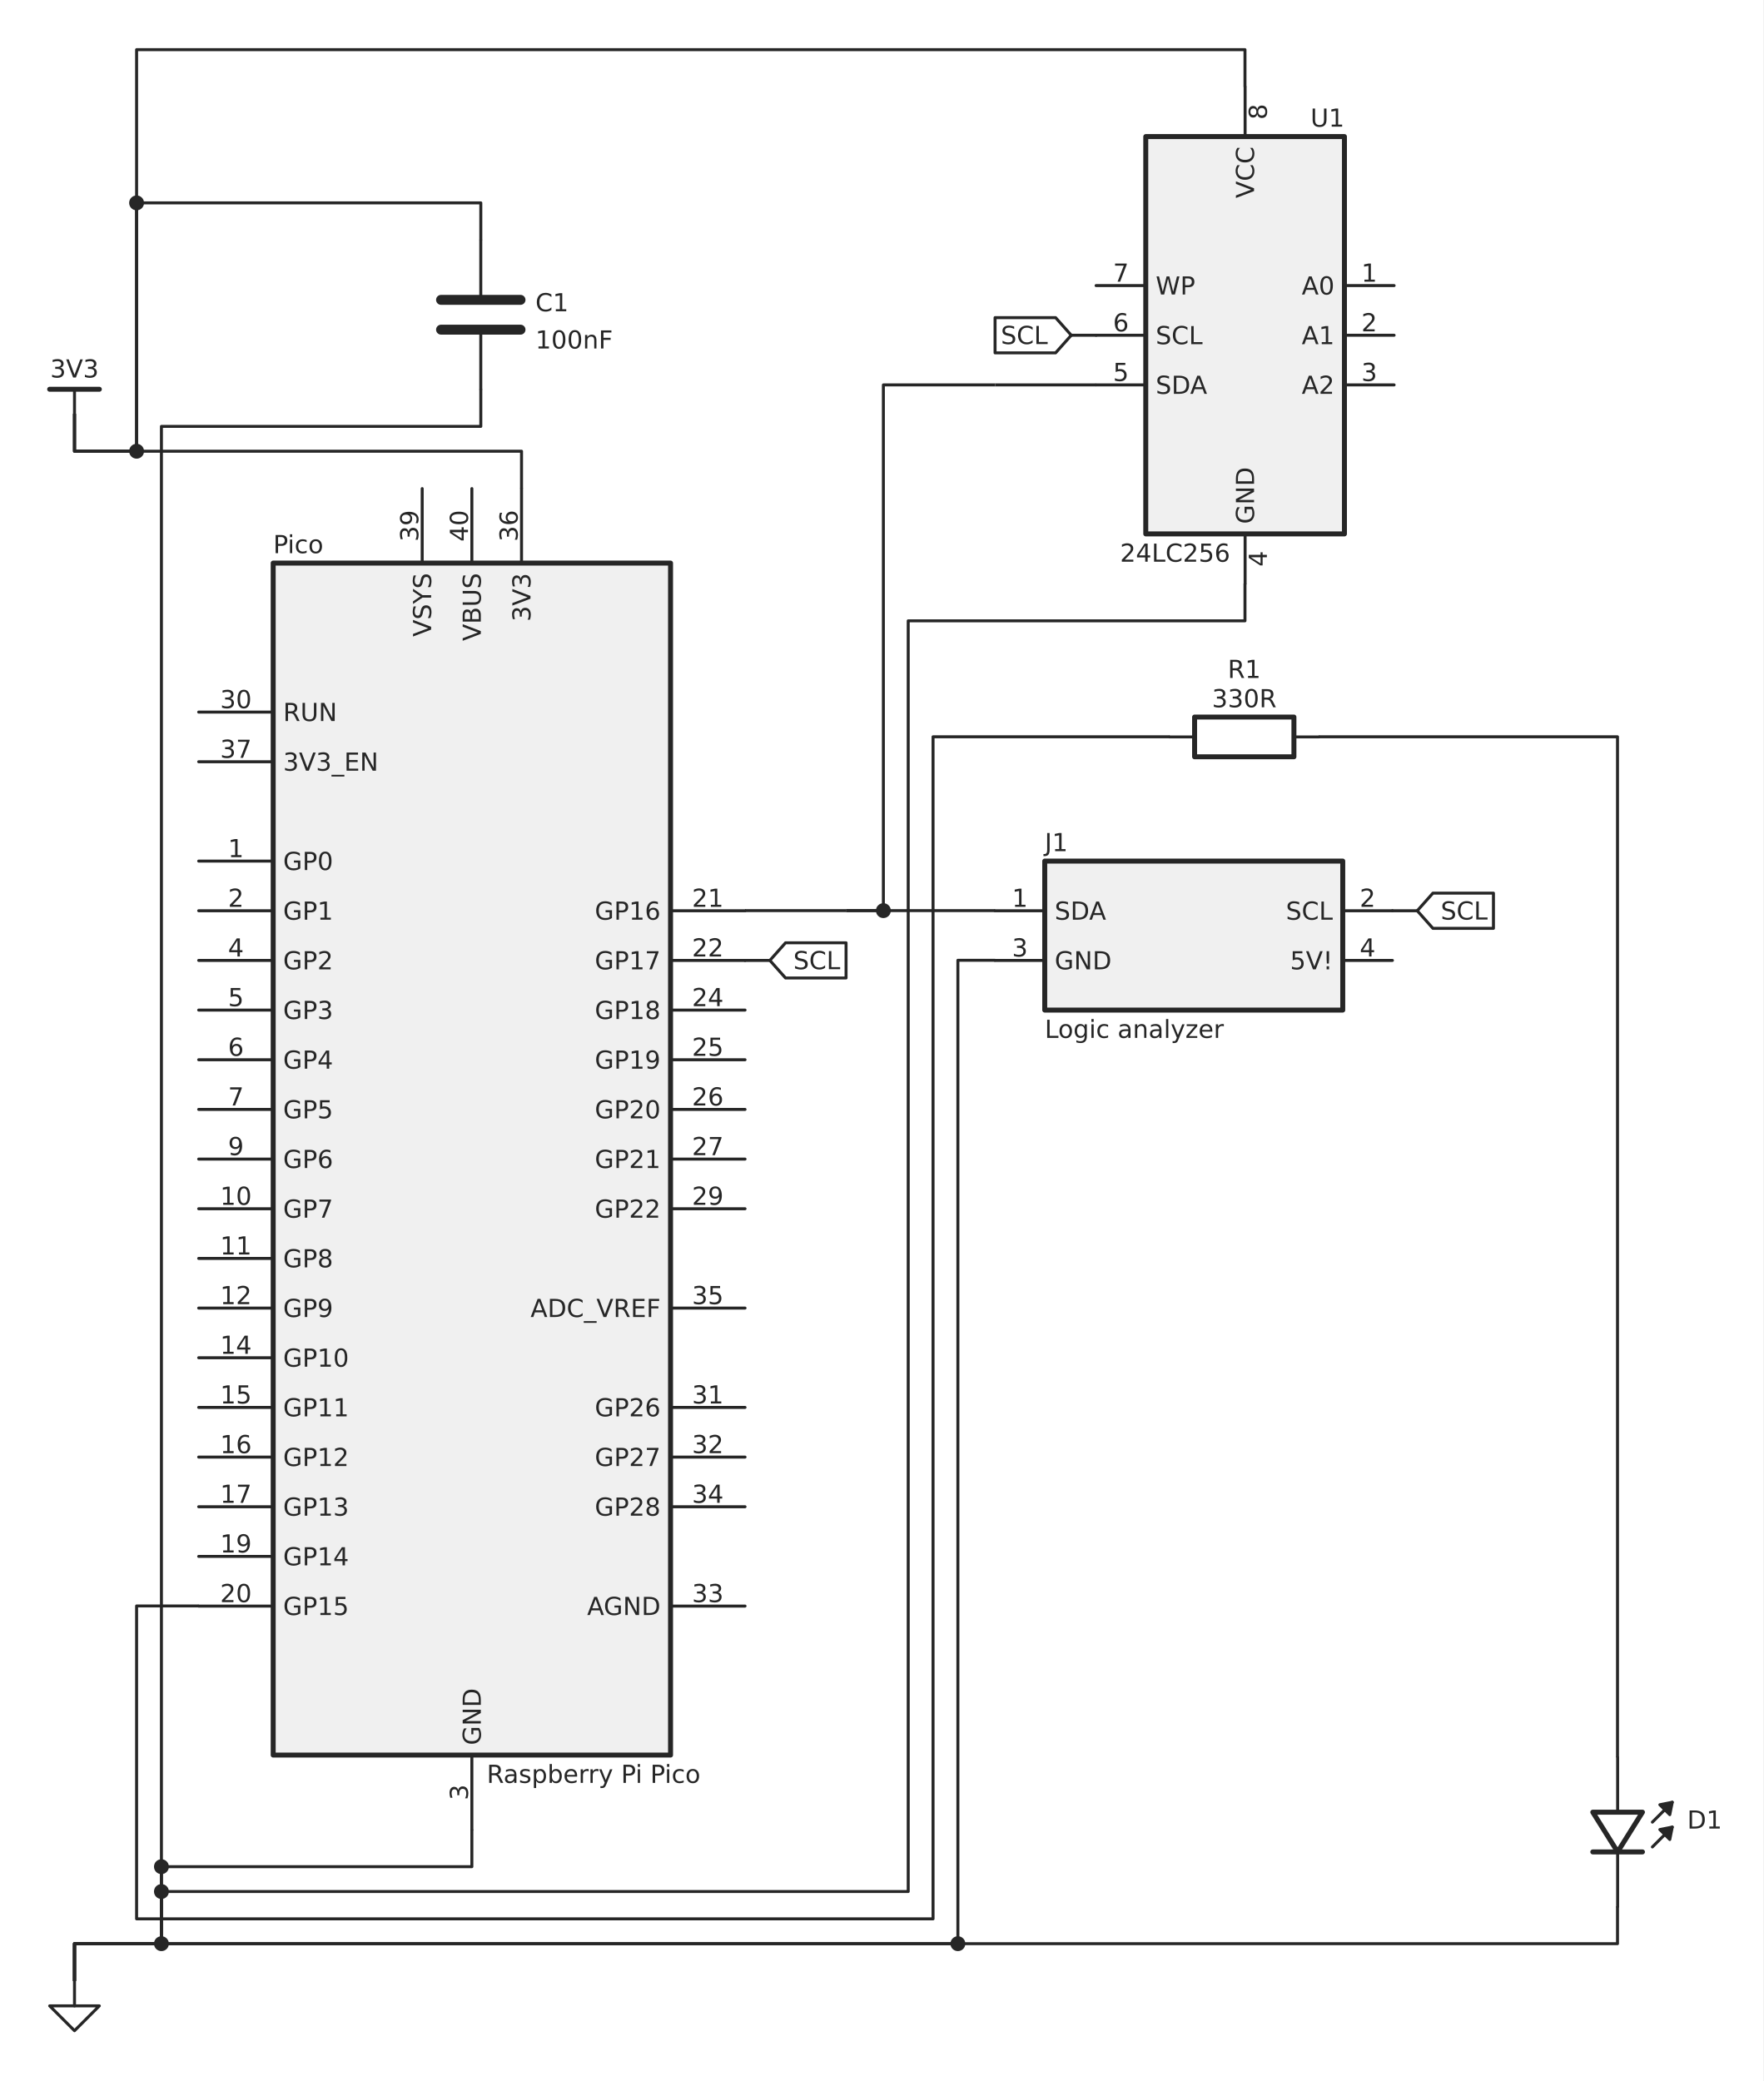
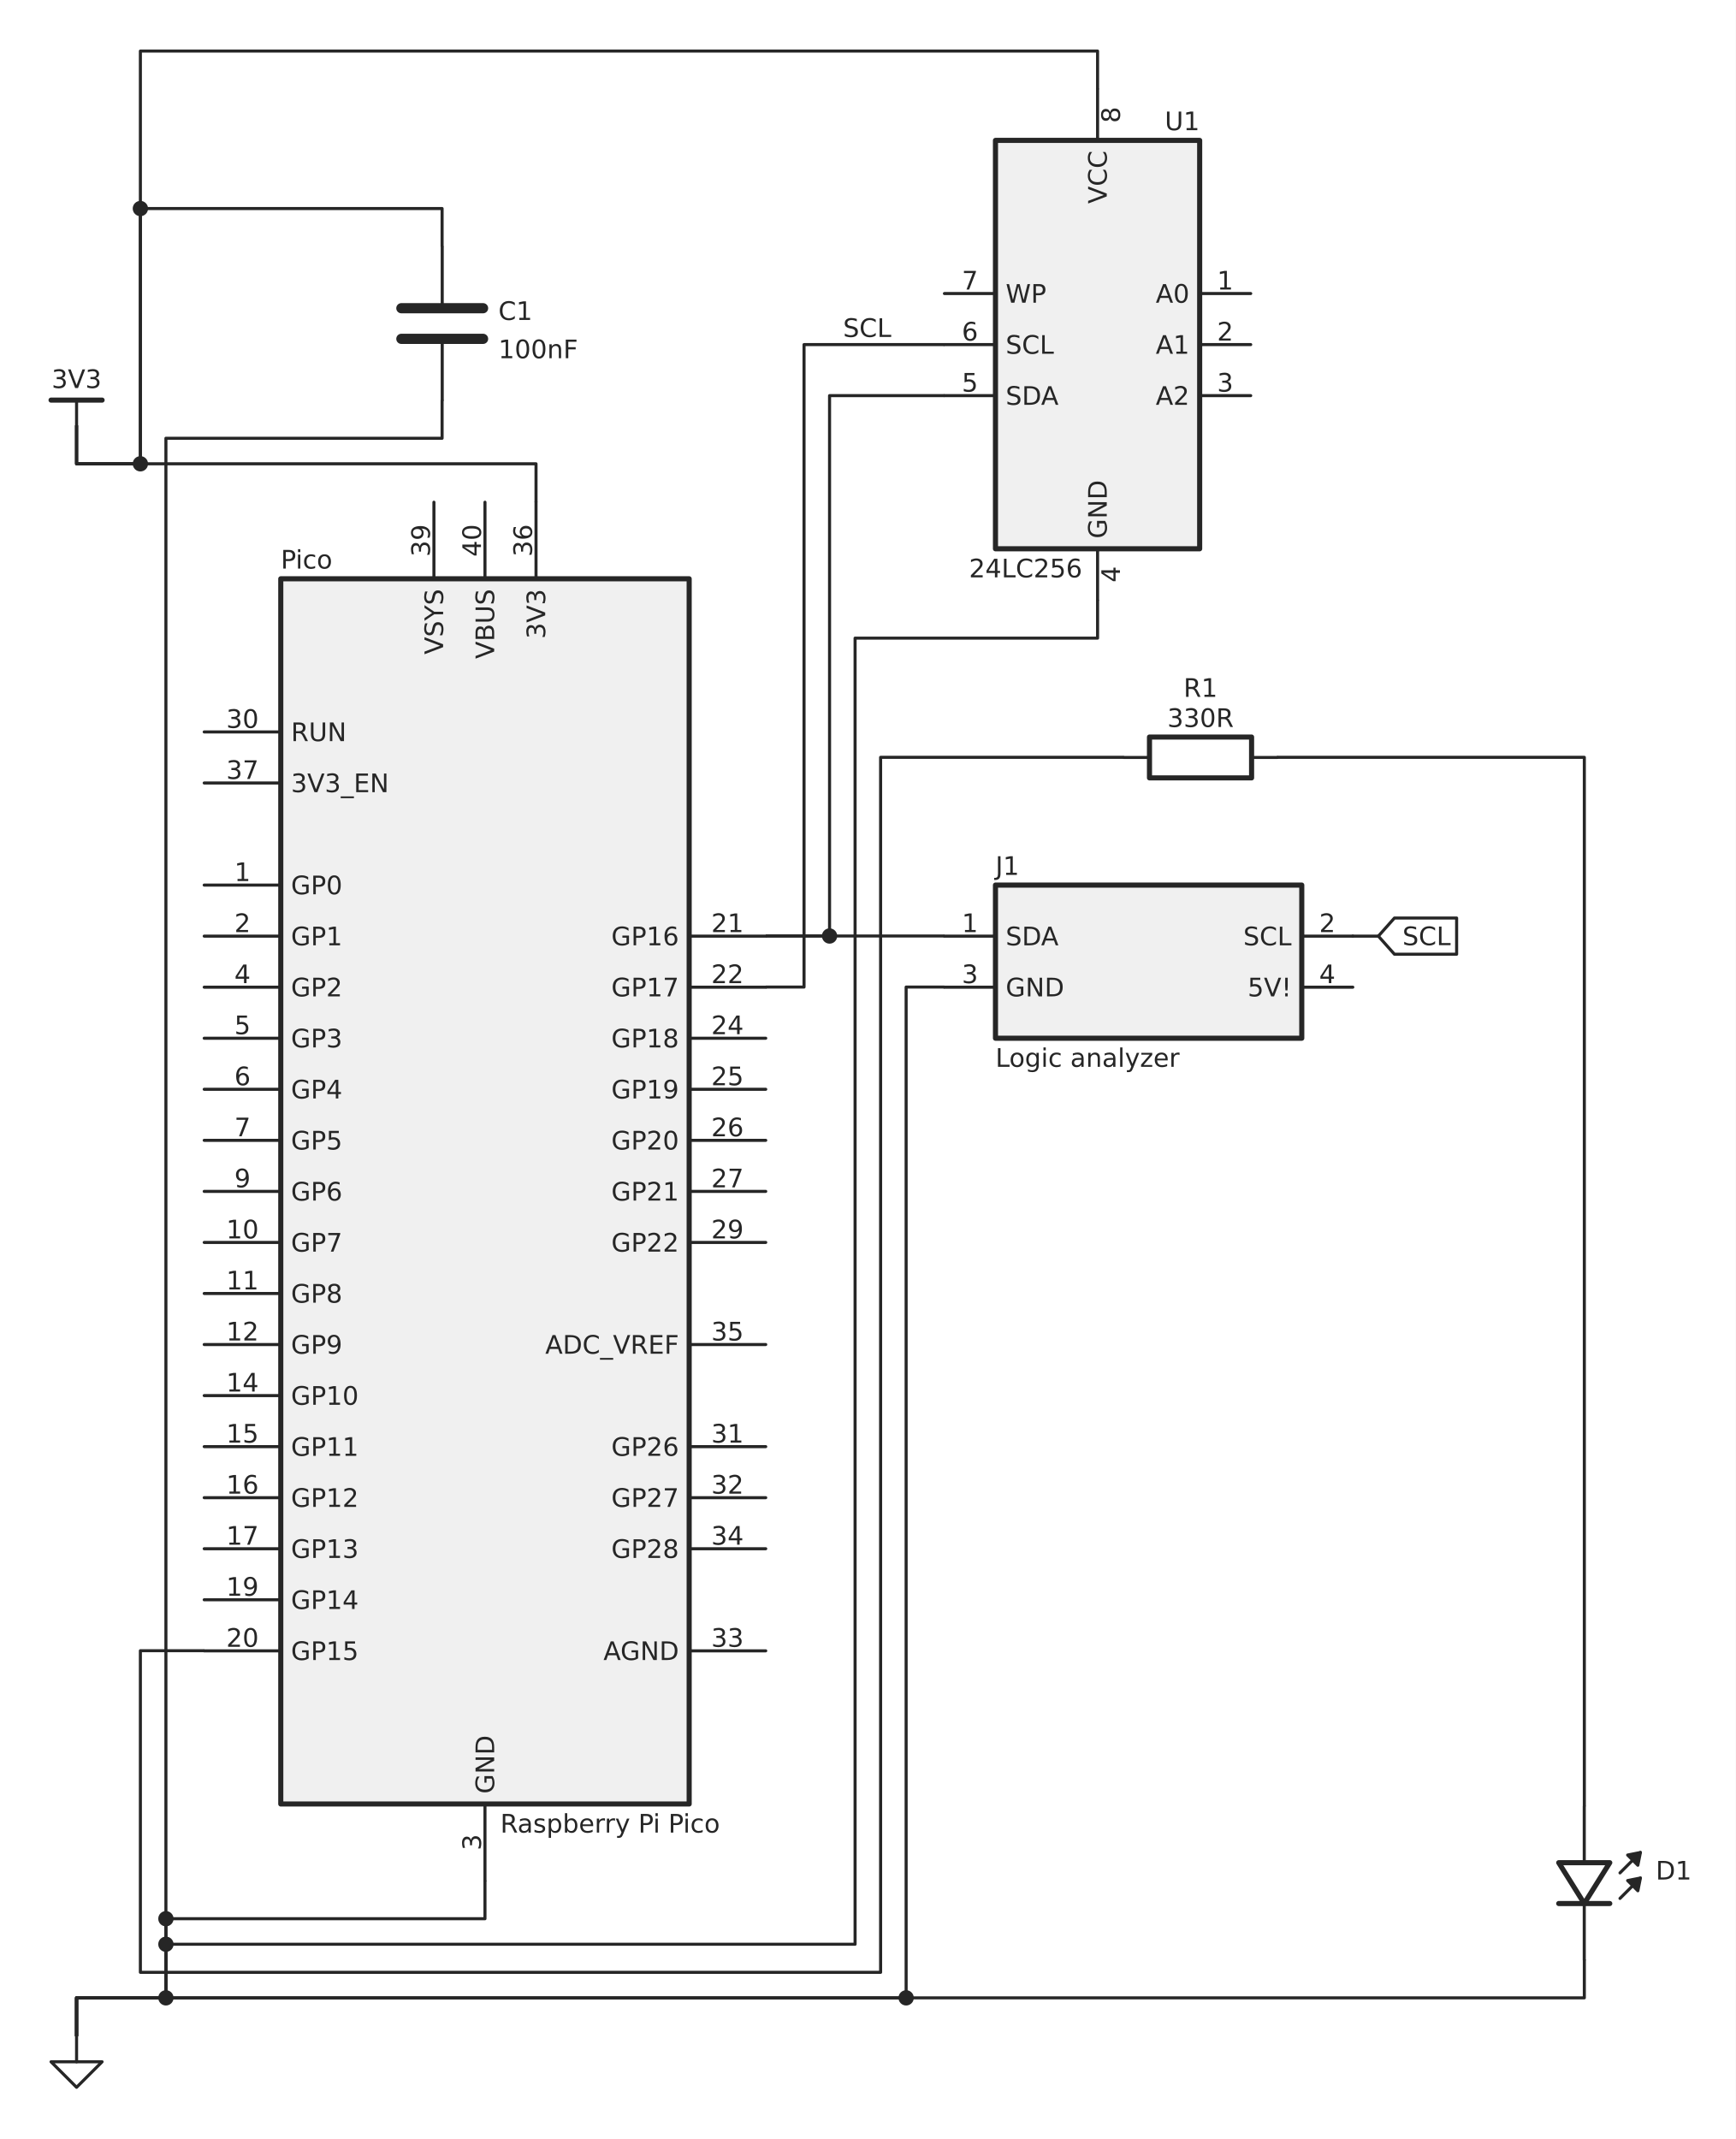
- <svg xmlns="http://www.w3.org/2000/svg" width="710" height="838" viewBox="0 0 710 838" font-family="DejaVu Sans, Helvetica, Arial, sans-serif" color="#262626">
+ <svg xmlns="http://www.w3.org/2000/svg" width="680" height="838" viewBox="0 0 680 838" font-family="DejaVu Sans, Helvetica, Arial, sans-serif" color="#262626">
  <rect width="100%" height="100%" fill="white" />
  <g data-net="3V3">
    <polyline points="30.0,166.7 30.0,181.7 210.0,181.7 210.0,196.7" fill="none" stroke="currentColor" stroke-width="1.2" stroke-linejoin="round" />
-     <polyline points="30.0,166.7 30.0,181.7 55.0,181.7 55.0,20.0 501.3,20.0 501.3,35.0" fill="none" stroke="currentColor" stroke-width="1.2" stroke-linejoin="round" />
-     <polyline points="30.0,166.7 30.0,181.7 55.0,181.7 55.0,81.7 193.6,81.7 193.6,96.7" fill="none" stroke="currentColor" stroke-width="1.2" stroke-linejoin="round" />
+     <polyline points="30.0,166.7 30.0,181.7 55.0,181.7 55.0,20.0 430.0,20.0 430.0,35.0" fill="none" stroke="currentColor" stroke-width="1.2" stroke-linejoin="round" />
+     <polyline points="30.0,166.7 30.0,181.7 55.0,181.7 55.0,81.7 173.2,81.7 173.2,96.7" fill="none" stroke="currentColor" stroke-width="1.2" stroke-linejoin="round" />
    <circle cx="55.0" cy="81.7" r="3" fill="currentColor" />
    <circle cx="55.0" cy="181.7" r="3" fill="currentColor" />
  </g>
  <g data-net="GND">
    <polyline points="30.0,797.7 30.0,782.7 65.0,782.7 65.0,751.7 190.0,751.7 190.0,736.7" fill="none" stroke="currentColor" stroke-width="1.2" stroke-linejoin="round" />
-     <polyline points="30.0,797.7 30.0,782.7 65.0,782.7 65.0,761.7 365.7,761.7 365.7,250.0 501.3,250.0 501.3,235.0" fill="none" stroke="currentColor" stroke-width="1.2" stroke-linejoin="round" />
-     <polyline points="30.0,797.7 30.0,782.7 651.3,782.7 651.3,767.7" fill="none" stroke="currentColor" stroke-width="1.2" stroke-linejoin="round" />
-     <polyline points="30.0,797.7 30.0,782.7 65.0,782.7 65.0,171.7 193.6,171.7 193.6,156.7" fill="none" stroke="currentColor" stroke-width="1.2" stroke-linejoin="round" />
-     <polyline points="30.0,797.7 30.0,782.7 385.7,782.7 385.7,386.7 400.7,386.7" fill="none" stroke="currentColor" stroke-width="1.2" stroke-linejoin="round" />
+     <polyline points="30.0,797.7 30.0,782.7 65.0,782.7 65.0,761.7 335.0,761.7 335.0,250.0 430.0,250.0 430.0,235.0" fill="none" stroke="currentColor" stroke-width="1.2" stroke-linejoin="round" />
+     <polyline points="30.0,797.7 30.0,782.7 620.7,782.7 620.7,767.7" fill="none" stroke="currentColor" stroke-width="1.2" stroke-linejoin="round" />
+     <polyline points="30.0,797.7 30.0,782.7 65.0,782.7 65.0,171.7 173.2,171.7 173.2,156.7" fill="none" stroke="currentColor" stroke-width="1.2" stroke-linejoin="round" />
+     <polyline points="30.0,797.7 30.0,782.7 355.0,782.7 355.0,386.7 370.0,386.7" fill="none" stroke="currentColor" stroke-width="1.2" stroke-linejoin="round" />
    <circle cx="65.0" cy="751.7" r="3" fill="currentColor" />
    <circle cx="65.0" cy="761.7" r="3" fill="currentColor" />
    <circle cx="65.0" cy="782.7" r="3" fill="currentColor" />
-     <circle cx="385.7" cy="782.7" r="3" fill="currentColor" />
+     <circle cx="355.0" cy="782.7" r="3" fill="currentColor" />
  </g>
  <g data-net="SDA">
-     <polyline points="340.7,366.7 355.7,366.7 355.7,155.0 400.7,155.0" fill="none" stroke="currentColor" stroke-width="1.2" stroke-linejoin="round" />
-     <polyline points="340.7,366.7 400.7,366.7" fill="none" stroke="currentColor" stroke-width="1.2" stroke-linejoin="round" />
-     <polyline points="300.0,366.7 340.7,366.7" fill="none" stroke="currentColor" stroke-width="1.2" stroke-linejoin="round" />
-     <polyline points="441.3,155.0 400.7,155.0" fill="none" stroke="currentColor" stroke-width="1.2" stroke-linejoin="round" />
-     <circle cx="355.7" cy="366.7" r="3" fill="currentColor" />
+     <polyline points="300.0,366.7 325.0,366.7 325.0,155.0 370.0,155.0" fill="none" stroke="currentColor" stroke-width="1.2" stroke-linejoin="round" />
+     <polyline points="300.0,366.7 370.0,366.7" fill="none" stroke="currentColor" stroke-width="1.2" stroke-linejoin="round" />
+     <circle cx="325.0" cy="366.7" r="3" fill="currentColor" />
+   </g>
+   <g data-net="SCL">
+     <polyline points="300.0,386.7 315.0,386.7 315.0,135.0 370.0,135.0" fill="none" stroke="currentColor" stroke-width="1.2" stroke-linejoin="round" />
+     <text x="330.3" y="132.0" font-size="10.0" fill="currentColor">SCL</text>
  </g>
  <g data-net="LED_DRIVE">
-     <polyline points="80.0,646.7 55.0,646.7 55.0,772.7 375.7,772.7 375.7,296.7 471.0,296.7" fill="none" stroke="currentColor" stroke-width="1.2" stroke-linejoin="round" />
+     <polyline points="80.0,646.7 55.0,646.7 55.0,772.7 345.0,772.7 345.0,296.7 440.3,296.7" fill="none" stroke="currentColor" stroke-width="1.2" stroke-linejoin="round" />
  </g>
  <g data-net="LED">
-     <polyline points="531.0,296.7 651.3,296.7 651.3,707.7" fill="none" stroke="currentColor" stroke-width="1.2" stroke-linejoin="round" />
+     <polyline points="500.3,296.7 620.7,296.7 620.7,707.7" fill="none" stroke="currentColor" stroke-width="1.2" stroke-linejoin="round" />
  </g>
  <g data-part="Pico">
    <polygon points="110,226.75 270,226.75 270,706.75 110,706.75" fill="currentColor" fill-opacity="0.07" stroke="currentColor" stroke-width="2" stroke-linejoin="round" stroke-linecap="round" />
    <g data-pin="Pico.30">
      <polyline points="80,286.75 110,286.75" fill="none" stroke="currentColor" stroke-width="1.2" stroke-linejoin="round" stroke-linecap="round" />
      <text x="114" y="290.35" font-size="10" text-anchor="start" fill="currentColor">RUN</text>
      <text x="95" y="285.17" font-size="10" text-anchor="middle" fill="currentColor">30</text>
    </g>
    <g data-pin="Pico.37">
      <polyline points="80,306.75 110,306.75" fill="none" stroke="currentColor" stroke-width="1.2" stroke-linejoin="round" stroke-linecap="round" />
      <text x="114" y="310.35" font-size="10" text-anchor="start" fill="currentColor">3V3_EN</text>
      <text x="95" y="305.17" font-size="10" text-anchor="middle" fill="currentColor">37</text>
    </g>
    <g data-pin="Pico.1">
      <polyline points="80,346.75 110,346.75" fill="none" stroke="currentColor" stroke-width="1.2" stroke-linejoin="round" stroke-linecap="round" />
      <text x="114" y="350.35" font-size="10" text-anchor="start" fill="currentColor">GP0</text>
      <text x="95" y="345.17" font-size="10" text-anchor="middle" fill="currentColor">1</text>
    </g>
    <g data-pin="Pico.2">
      <polyline points="80,366.75 110,366.75" fill="none" stroke="currentColor" stroke-width="1.2" stroke-linejoin="round" stroke-linecap="round" />
      <text x="114" y="370.35" font-size="10" text-anchor="start" fill="currentColor">GP1</text>
      <text x="95" y="365.17" font-size="10" text-anchor="middle" fill="currentColor">2</text>
    </g>
    <g data-pin="Pico.4">
      <polyline points="80,386.75 110,386.75" fill="none" stroke="currentColor" stroke-width="1.2" stroke-linejoin="round" stroke-linecap="round" />
      <text x="114" y="390.35" font-size="10" text-anchor="start" fill="currentColor">GP2</text>
      <text x="95" y="385.17" font-size="10" text-anchor="middle" fill="currentColor">4</text>
    </g>
    <g data-pin="Pico.5">
      <polyline points="80,406.75 110,406.75" fill="none" stroke="currentColor" stroke-width="1.2" stroke-linejoin="round" stroke-linecap="round" />
      <text x="114" y="410.35" font-size="10" text-anchor="start" fill="currentColor">GP3</text>
      <text x="95" y="405.17" font-size="10" text-anchor="middle" fill="currentColor">5</text>
    </g>
    <g data-pin="Pico.6">
      <polyline points="80,426.75 110,426.75" fill="none" stroke="currentColor" stroke-width="1.2" stroke-linejoin="round" stroke-linecap="round" />
      <text x="114" y="430.35" font-size="10" text-anchor="start" fill="currentColor">GP4</text>
      <text x="95" y="425.17" font-size="10" text-anchor="middle" fill="currentColor">6</text>
    </g>
    <g data-pin="Pico.7">
      <polyline points="80,446.75 110,446.75" fill="none" stroke="currentColor" stroke-width="1.2" stroke-linejoin="round" stroke-linecap="round" />
      <text x="114" y="450.35" font-size="10" text-anchor="start" fill="currentColor">GP5</text>
      <text x="95" y="445.17" font-size="10" text-anchor="middle" fill="currentColor">7</text>
    </g>
    <g data-pin="Pico.9">
      <polyline points="80,466.75 110,466.75" fill="none" stroke="currentColor" stroke-width="1.2" stroke-linejoin="round" stroke-linecap="round" />
      <text x="114" y="470.35" font-size="10" text-anchor="start" fill="currentColor">GP6</text>
      <text x="95" y="465.17" font-size="10" text-anchor="middle" fill="currentColor">9</text>
    </g>
    <g data-pin="Pico.10">
      <polyline points="80,486.75 110,486.75" fill="none" stroke="currentColor" stroke-width="1.2" stroke-linejoin="round" stroke-linecap="round" />
      <text x="114" y="490.35" font-size="10" text-anchor="start" fill="currentColor">GP7</text>
      <text x="95" y="485.17" font-size="10" text-anchor="middle" fill="currentColor">10</text>
    </g>
    <g data-pin="Pico.11">
      <polyline points="80,506.75 110,506.75" fill="none" stroke="currentColor" stroke-width="1.2" stroke-linejoin="round" stroke-linecap="round" />
      <text x="114" y="510.35" font-size="10" text-anchor="start" fill="currentColor">GP8</text>
      <text x="95" y="505.17" font-size="10" text-anchor="middle" fill="currentColor">11</text>
    </g>
    <g data-pin="Pico.12">
      <polyline points="80,526.75 110,526.75" fill="none" stroke="currentColor" stroke-width="1.2" stroke-linejoin="round" stroke-linecap="round" />
      <text x="114" y="530.35" font-size="10" text-anchor="start" fill="currentColor">GP9</text>
      <text x="95" y="525.17" font-size="10" text-anchor="middle" fill="currentColor">12</text>
    </g>
    <g data-pin="Pico.14">
      <polyline points="80,546.75 110,546.75" fill="none" stroke="currentColor" stroke-width="1.2" stroke-linejoin="round" stroke-linecap="round" />
      <text x="114" y="550.35" font-size="10" text-anchor="start" fill="currentColor">GP10</text>
      <text x="95" y="545.17" font-size="10" text-anchor="middle" fill="currentColor">14</text>
    </g>
    <g data-pin="Pico.15">
      <polyline points="80,566.75 110,566.75" fill="none" stroke="currentColor" stroke-width="1.2" stroke-linejoin="round" stroke-linecap="round" />
      <text x="114" y="570.35" font-size="10" text-anchor="start" fill="currentColor">GP11</text>
      <text x="95" y="565.17" font-size="10" text-anchor="middle" fill="currentColor">15</text>
    </g>
    <g data-pin="Pico.16">
      <polyline points="80,586.75 110,586.75" fill="none" stroke="currentColor" stroke-width="1.2" stroke-linejoin="round" stroke-linecap="round" />
      <text x="114" y="590.35" font-size="10" text-anchor="start" fill="currentColor">GP12</text>
      <text x="95" y="585.17" font-size="10" text-anchor="middle" fill="currentColor">16</text>
    </g>
    <g data-pin="Pico.17">
      <polyline points="80,606.75 110,606.75" fill="none" stroke="currentColor" stroke-width="1.2" stroke-linejoin="round" stroke-linecap="round" />
      <text x="114" y="610.35" font-size="10" text-anchor="start" fill="currentColor">GP13</text>
      <text x="95" y="605.17" font-size="10" text-anchor="middle" fill="currentColor">17</text>
    </g>
    <g data-pin="Pico.19">
      <polyline points="80,626.75 110,626.75" fill="none" stroke="currentColor" stroke-width="1.2" stroke-linejoin="round" stroke-linecap="round" />
      <text x="114" y="630.35" font-size="10" text-anchor="start" fill="currentColor">GP14</text>
      <text x="95" y="625.17" font-size="10" text-anchor="middle" fill="currentColor">19</text>
    </g>
    <g data-pin="Pico.20">
      <polyline points="80,646.75 110,646.75" fill="none" stroke="currentColor" stroke-width="1.2" stroke-linejoin="round" stroke-linecap="round" />
      <text x="114" y="650.35" font-size="10" text-anchor="start" fill="currentColor">GP15</text>
      <text x="95" y="645.17" font-size="10" text-anchor="middle" fill="currentColor">20</text>
    </g>
    <g data-pin="Pico.21">
      <polyline points="300,366.75 270,366.75" fill="none" stroke="currentColor" stroke-width="1.2" stroke-linejoin="round" stroke-linecap="round" />
      <text x="266" y="370.35" font-size="10" text-anchor="end" fill="currentColor">GP16</text>
      <text x="285" y="365.17" font-size="10" text-anchor="middle" fill="currentColor">21</text>
    </g>
    <g data-pin="Pico.22">
      <polyline points="300,386.75 270,386.75" fill="none" stroke="currentColor" stroke-width="1.2" stroke-linejoin="round" stroke-linecap="round" />
      <text x="266" y="390.35" font-size="10" text-anchor="end" fill="currentColor">GP17</text>
      <text x="285" y="385.17" font-size="10" text-anchor="middle" fill="currentColor">22</text>
    </g>
    <g data-pin="Pico.24">
      <polyline points="300,406.75 270,406.75" fill="none" stroke="currentColor" stroke-width="1.2" stroke-linejoin="round" stroke-linecap="round" />
      <text x="266" y="410.35" font-size="10" text-anchor="end" fill="currentColor">GP18</text>
      <text x="285" y="405.17" font-size="10" text-anchor="middle" fill="currentColor">24</text>
    </g>
    <g data-pin="Pico.25">
      <polyline points="300,426.75 270,426.75" fill="none" stroke="currentColor" stroke-width="1.2" stroke-linejoin="round" stroke-linecap="round" />
      <text x="266" y="430.35" font-size="10" text-anchor="end" fill="currentColor">GP19</text>
      <text x="285" y="425.17" font-size="10" text-anchor="middle" fill="currentColor">25</text>
    </g>
    <g data-pin="Pico.26">
      <polyline points="300,446.75 270,446.75" fill="none" stroke="currentColor" stroke-width="1.2" stroke-linejoin="round" stroke-linecap="round" />
      <text x="266" y="450.35" font-size="10" text-anchor="end" fill="currentColor">GP20</text>
      <text x="285" y="445.17" font-size="10" text-anchor="middle" fill="currentColor">26</text>
    </g>
    <g data-pin="Pico.27">
      <polyline points="300,466.75 270,466.75" fill="none" stroke="currentColor" stroke-width="1.2" stroke-linejoin="round" stroke-linecap="round" />
      <text x="266" y="470.35" font-size="10" text-anchor="end" fill="currentColor">GP21</text>
      <text x="285" y="465.17" font-size="10" text-anchor="middle" fill="currentColor">27</text>
    </g>
    <g data-pin="Pico.29">
      <polyline points="300,486.75 270,486.75" fill="none" stroke="currentColor" stroke-width="1.2" stroke-linejoin="round" stroke-linecap="round" />
      <text x="266" y="490.35" font-size="10" text-anchor="end" fill="currentColor">GP22</text>
      <text x="285" y="485.17" font-size="10" text-anchor="middle" fill="currentColor">29</text>
    </g>
    <g data-pin="Pico.35">
      <polyline points="300,526.75 270,526.75" fill="none" stroke="currentColor" stroke-width="1.2" stroke-linejoin="round" stroke-linecap="round" />
      <text x="266" y="530.35" font-size="10" text-anchor="end" fill="currentColor">ADC_VREF</text>
      <text x="285" y="525.17" font-size="10" text-anchor="middle" fill="currentColor">35</text>
    </g>
    <g data-pin="Pico.31">
      <polyline points="300,566.75 270,566.75" fill="none" stroke="currentColor" stroke-width="1.2" stroke-linejoin="round" stroke-linecap="round" />
      <text x="266" y="570.35" font-size="10" text-anchor="end" fill="currentColor">GP26</text>
      <text x="285" y="565.17" font-size="10" text-anchor="middle" fill="currentColor">31</text>
    </g>
    <g data-pin="Pico.32">
      <polyline points="300,586.75 270,586.75" fill="none" stroke="currentColor" stroke-width="1.2" stroke-linejoin="round" stroke-linecap="round" />
      <text x="266" y="590.35" font-size="10" text-anchor="end" fill="currentColor">GP27</text>
      <text x="285" y="585.17" font-size="10" text-anchor="middle" fill="currentColor">32</text>
    </g>
    <g data-pin="Pico.34">
      <polyline points="300,606.75 270,606.75" fill="none" stroke="currentColor" stroke-width="1.2" stroke-linejoin="round" stroke-linecap="round" />
      <text x="266" y="610.35" font-size="10" text-anchor="end" fill="currentColor">GP28</text>
      <text x="285" y="605.17" font-size="10" text-anchor="middle" fill="currentColor">34</text>
    </g>
    <g data-pin="Pico.33">
      <polyline points="300,646.75 270,646.75" fill="none" stroke="currentColor" stroke-width="1.2" stroke-linejoin="round" stroke-linecap="round" />
      <text x="266" y="650.35" font-size="10" text-anchor="end" fill="currentColor">AGND</text>
      <text x="285" y="645.17" font-size="10" text-anchor="middle" fill="currentColor">33</text>
    </g>
    <g data-pin="Pico.39">
      <polyline points="170,196.75 170,226.75" fill="none" stroke="currentColor" stroke-width="1.2" stroke-linejoin="round" stroke-linecap="round" />
      <text x="173.6" y="230.75" font-size="10" text-anchor="end" fill="currentColor" transform="rotate(-90 173.6 230.75)">VSYS</text>
      <text x="168.43" y="211.75" font-size="10" text-anchor="middle" fill="currentColor" transform="rotate(-90 168.43 211.75)">39</text>
    </g>
    <g data-pin="Pico.40">
      <polyline points="190,196.75 190,226.75" fill="none" stroke="currentColor" stroke-width="1.2" stroke-linejoin="round" stroke-linecap="round" />
      <text x="193.6" y="230.75" font-size="10" text-anchor="end" fill="currentColor" transform="rotate(-90 193.6 230.75)">VBUS</text>
      <text x="188.43" y="211.75" font-size="10" text-anchor="middle" fill="currentColor" transform="rotate(-90 188.43 211.75)">40</text>
    </g>
    <g data-pin="Pico.36">
      <polyline points="210,196.75 210,226.75" fill="none" stroke="currentColor" stroke-width="1.2" stroke-linejoin="round" stroke-linecap="round" />
      <text x="213.6" y="230.75" font-size="10" text-anchor="end" fill="currentColor" transform="rotate(-90 213.6 230.75)">3V3</text>
      <text x="208.43" y="211.75" font-size="10" text-anchor="middle" fill="currentColor" transform="rotate(-90 208.43 211.75)">36</text>
    </g>
    <g data-pin="Pico.3">
      <polyline points="190,736.75 190,706.75" fill="none" stroke="currentColor" stroke-width="1.2" stroke-linejoin="round" stroke-linecap="round" />
      <text x="193.6" y="702.75" font-size="10" text-anchor="start" fill="currentColor" transform="rotate(-90 193.6 702.75)">GND</text>
      <text x="188.43" y="721.75" font-size="10" text-anchor="middle" fill="currentColor" transform="rotate(-90 188.43 721.75)">3</text>
    </g>
    <text x="110" y="222.75" font-size="10" text-anchor="start" fill="currentColor">Pico</text>
    <text x="196" y="717.95" font-size="10" text-anchor="start" fill="currentColor">Raspberry Pi Pico</text>
  </g>
+   <g data-part="U1">
+     <polygon points="470,55 390,55 390,215 470,215" fill="currentColor" fill-opacity="0.07" stroke="currentColor" stroke-width="2" stroke-linejoin="round" stroke-linecap="round" />
+     <g data-pin="U1.1">
+       <polyline points="490,115 470,115" fill="none" stroke="currentColor" stroke-width="1.2" stroke-linejoin="round" stroke-linecap="round" />
+       <text x="466" y="118.6" font-size="10" text-anchor="end" fill="currentColor">A0</text>
+       <text x="480" y="113.43" font-size="10" text-anchor="middle" fill="currentColor">1</text>
+     </g>
+     <g data-pin="U1.2">
+       <polyline points="490,135 470,135" fill="none" stroke="currentColor" stroke-width="1.2" stroke-linejoin="round" stroke-linecap="round" />
+       <text x="466" y="138.6" font-size="10" text-anchor="end" fill="currentColor">A1</text>
+       <text x="480" y="133.43" font-size="10" text-anchor="middle" fill="currentColor">2</text>
+     </g>
+     <g data-pin="U1.3">
+       <polyline points="490,155 470,155" fill="none" stroke="currentColor" stroke-width="1.2" stroke-linejoin="round" stroke-linecap="round" />
+       <text x="466" y="158.6" font-size="10" text-anchor="end" fill="currentColor">A2</text>
+       <text x="480" y="153.43" font-size="10" text-anchor="middle" fill="currentColor">3</text>
+     </g>
+     <g data-pin="U1.7">
+       <polyline points="370,115 390,115" fill="none" stroke="currentColor" stroke-width="1.2" stroke-linejoin="round" stroke-linecap="round" />
+       <text x="394" y="118.6" font-size="10" text-anchor="start" fill="currentColor">WP</text>
+       <text x="380" y="113.43" font-size="10" text-anchor="middle" fill="currentColor">7</text>
+     </g>
+     <g data-pin="U1.6">
+       <polyline points="370,135 390,135" fill="none" stroke="currentColor" stroke-width="1.2" stroke-linejoin="round" stroke-linecap="round" />
+       <text x="394" y="138.6" font-size="10" text-anchor="start" fill="currentColor">SCL</text>
+       <text x="380" y="133.43" font-size="10" text-anchor="middle" fill="currentColor">6</text>
+     </g>
+     <g data-pin="U1.5">
+       <polyline points="370,155 390,155" fill="none" stroke="currentColor" stroke-width="1.2" stroke-linejoin="round" stroke-linecap="round" />
+       <text x="394" y="158.6" font-size="10" text-anchor="start" fill="currentColor">SDA</text>
+       <text x="380" y="153.43" font-size="10" text-anchor="middle" fill="currentColor">5</text>
+     </g>
+     <g data-pin="U1.8">
+       <polyline points="430,35 430,55" fill="none" stroke="currentColor" stroke-width="1.2" stroke-linejoin="round" stroke-linecap="round" />
+       <text x="433.6" y="59" font-size="10" text-anchor="end" fill="currentColor" transform="rotate(-90 433.6 59)">VCC</text>
+       <text x="438.77" y="45" font-size="10" text-anchor="middle" fill="currentColor" transform="rotate(-90 438.77 45)">8</text>
+     </g>
+     <g data-pin="U1.4">
+       <polyline points="430,235 430,215" fill="none" stroke="currentColor" stroke-width="1.2" stroke-linejoin="round" stroke-linecap="round" />
+       <text x="433.6" y="211" font-size="10" text-anchor="start" fill="currentColor" transform="rotate(-90 433.6 211)">GND</text>
+       <text x="438.77" y="225" font-size="10" text-anchor="middle" fill="currentColor" transform="rotate(-90 438.77 225)">4</text>
+     </g>
+     <text x="470" y="51" font-size="10" text-anchor="end" fill="currentColor">U1</text>
+     <text x="424" y="226.2" font-size="10" text-anchor="end" fill="currentColor">24LC256</text>
+   </g>
+   <g data-part="R1">
+     <polygon points="450.34,304.75 450.34,288.75 490.34,288.75 490.34,304.75" fill="none" stroke="currentColor" stroke-width="2" stroke-linejoin="round" stroke-linecap="round" />
+     <g data-pin="R1.1">
+       <polyline points="440.34,296.75 450.34,296.75" fill="none" stroke="currentColor" stroke-width="1.2" stroke-linejoin="round" stroke-linecap="round" />
+     </g>
+     <g data-pin="R1.2">
+       <polyline points="500.34,296.75 490.34,296.75" fill="none" stroke="currentColor" stroke-width="1.2" stroke-linejoin="round" stroke-linecap="round" />
+     </g>
+     <text x="470.34" y="284.81" font-size="10" text-anchor="middle" fill="currentColor">330R</text>
+     <text x="470.34" y="273" font-size="10" text-anchor="middle" fill="currentColor">R1</text>
+   </g>
+   <g data-part="D1">
+     <polygon points="610.67,729.75 630.67,729.75 620.67,745.75" fill="none" stroke="currentColor" stroke-width="2" stroke-linejoin="round" stroke-linecap="round" />
+     <polyline points="610.67,745.75 630.67,745.75" fill="none" stroke="currentColor" stroke-width="2" stroke-linejoin="round" stroke-linecap="round" />
+     <polyline points="634.67,733.75 642.67,725.75" fill="none" stroke="currentColor" stroke-width="1.2" stroke-linejoin="round" stroke-linecap="round" />
+     <polygon points="642.67,725.75 637.67,726.75 641.67,730.75" fill="currentColor" stroke="currentColor" stroke-width="1.2" stroke-linejoin="round" stroke-linecap="round" />
+     <polyline points="634.67,743.75 642.67,735.75" fill="none" stroke="currentColor" stroke-width="1.2" stroke-linejoin="round" stroke-linecap="round" />
+     <polygon points="642.67,735.75 637.67,736.75 641.67,740.75" fill="currentColor" stroke="currentColor" stroke-width="1.2" stroke-linejoin="round" stroke-linecap="round" />
+     <g data-pin="D1.1">
+       <polyline points="620.67,707.75 620.67,729.75" fill="none" stroke="currentColor" stroke-width="1.2" stroke-linejoin="round" stroke-linecap="round" />
+     </g>
+     <g data-pin="D1.2">
+       <polyline points="620.67,767.75 620.67,745.75" fill="none" stroke="currentColor" stroke-width="1.2" stroke-linejoin="round" stroke-linecap="round" />
+     </g>
+     <text x="648.67" y="736.35" font-size="10" text-anchor="start" fill="currentColor">D1</text>
+   </g>
+   <g data-part="C1">
+     <polyline points="157.25,120.75 189.25,120.75" fill="none" stroke="currentColor" stroke-width="4" stroke-linejoin="round" stroke-linecap="round" />
+     <polyline points="157.25,132.75 189.25,132.75" fill="none" stroke="currentColor" stroke-width="4" stroke-linejoin="round" stroke-linecap="round" />
+     <g data-pin="C1.1">
+       <polyline points="173.25,96.75 173.25,120.75" fill="none" stroke="currentColor" stroke-width="1.2" stroke-linejoin="round" stroke-linecap="round" />
+     </g>
+     <g data-pin="C1.2">
+       <polyline points="173.25,156.75 173.25,132.75" fill="none" stroke="currentColor" stroke-width="1.2" stroke-linejoin="round" stroke-linecap="round" />
+     </g>
+     <text x="195.25" y="125.35" font-size="10" text-anchor="start" fill="currentColor">C1</text>
+     <text x="195.25" y="140.35" font-size="10" text-anchor="start" fill="currentColor">100nF</text>
+   </g>
+   <g data-part="J1">
+     <polygon points="390,346.75 510,346.75 510,406.75 390,406.75" fill="currentColor" fill-opacity="0.07" stroke="currentColor" stroke-width="2" stroke-linejoin="round" stroke-linecap="round" />
+     <g data-pin="J1.1">
+       <polyline points="370,366.75 390,366.75" fill="none" stroke="currentColor" stroke-width="1.2" stroke-linejoin="round" stroke-linecap="round" />
+       <text x="394" y="370.35" font-size="10" text-anchor="start" fill="currentColor">SDA</text>
+       <text x="380" y="365.17" font-size="10" text-anchor="middle" fill="currentColor">1</text>
+     </g>
+     <g data-pin="J1.3">
+       <polyline points="370,386.75 390,386.75" fill="none" stroke="currentColor" stroke-width="1.2" stroke-linejoin="round" stroke-linecap="round" />
+       <text x="394" y="390.35" font-size="10" text-anchor="start" fill="currentColor">GND</text>
+       <text x="380" y="385.17" font-size="10" text-anchor="middle" fill="currentColor">3</text>
+     </g>
+     <g data-pin="J1.2">
+       <polyline points="530,366.75 510,366.75" fill="none" stroke="currentColor" stroke-width="1.2" stroke-linejoin="round" stroke-linecap="round" />
+       <text x="506" y="370.35" font-size="10" text-anchor="end" fill="currentColor">SCL</text>
+       <text x="520" y="365.17" font-size="10" text-anchor="middle" fill="currentColor">2</text>
+     </g>
+     <g data-pin="J1.4">
+       <polyline points="530,386.75 510,386.75" fill="none" stroke="currentColor" stroke-width="1.2" stroke-linejoin="round" stroke-linecap="round" />
+       <text x="506" y="390.35" font-size="10" text-anchor="end" fill="currentColor">5V!</text>
+       <text x="520" y="385.17" font-size="10" text-anchor="middle" fill="currentColor">4</text>
+     </g>
+     <text x="390" y="342.75" font-size="10" text-anchor="start" fill="currentColor">J1</text>
+     <text x="390" y="417.95" font-size="10" text-anchor="start" fill="currentColor">Logic analyzer</text>
+   </g>
  <g data-net="SCL">
-     <polyline points="300,386.75 310,386.75" fill="none" stroke="currentColor" stroke-width="1.2" stroke-linejoin="round" stroke-linecap="round" />
-     <polygon points="310,386.75 316.3,379.66 340.67,379.66 340.67,393.83 316.3,393.83" fill="none" stroke="currentColor" stroke-width="1.2" stroke-linejoin="round" stroke-linecap="round" />
-     <text x="319.45" y="390.29" font-size="10" text-anchor="start" fill="currentColor">SCL</text>
-   </g>
-   <g data-part="U1">
-     <polygon points="541.35,55 461.35,55 461.35,215 541.35,215" fill="currentColor" fill-opacity="0.07" stroke="currentColor" stroke-width="2" stroke-linejoin="round" stroke-linecap="round" />
-     <g data-pin="U1.1">
-       <polyline points="561.35,115 541.35,115" fill="none" stroke="currentColor" stroke-width="1.2" stroke-linejoin="round" stroke-linecap="round" />
-       <text x="537.35" y="118.6" font-size="10" text-anchor="end" fill="currentColor">A0</text>
-       <text x="551.35" y="113.43" font-size="10" text-anchor="middle" fill="currentColor">1</text>
-     </g>
-     <g data-pin="U1.2">
-       <polyline points="561.35,135 541.35,135" fill="none" stroke="currentColor" stroke-width="1.2" stroke-linejoin="round" stroke-linecap="round" />
-       <text x="537.35" y="138.6" font-size="10" text-anchor="end" fill="currentColor">A1</text>
-       <text x="551.35" y="133.43" font-size="10" text-anchor="middle" fill="currentColor">2</text>
-     </g>
-     <g data-pin="U1.3">
-       <polyline points="561.35,155 541.35,155" fill="none" stroke="currentColor" stroke-width="1.2" stroke-linejoin="round" stroke-linecap="round" />
-       <text x="537.35" y="158.6" font-size="10" text-anchor="end" fill="currentColor">A2</text>
-       <text x="551.35" y="153.43" font-size="10" text-anchor="middle" fill="currentColor">3</text>
-     </g>
-     <g data-pin="U1.7">
-       <polyline points="441.35,115 461.35,115" fill="none" stroke="currentColor" stroke-width="1.2" stroke-linejoin="round" stroke-linecap="round" />
-       <text x="465.35" y="118.6" font-size="10" text-anchor="start" fill="currentColor">WP</text>
-       <text x="451.35" y="113.43" font-size="10" text-anchor="middle" fill="currentColor">7</text>
-     </g>
-     <g data-pin="U1.6">
-       <polyline points="441.35,135 461.35,135" fill="none" stroke="currentColor" stroke-width="1.2" stroke-linejoin="round" stroke-linecap="round" />
-       <text x="465.35" y="138.6" font-size="10" text-anchor="start" fill="currentColor">SCL</text>
-       <text x="451.35" y="133.43" font-size="10" text-anchor="middle" fill="currentColor">6</text>
-     </g>
-     <g data-pin="U1.5">
-       <polyline points="441.35,155 461.35,155" fill="none" stroke="currentColor" stroke-width="1.2" stroke-linejoin="round" stroke-linecap="round" />
-       <text x="465.35" y="158.6" font-size="10" text-anchor="start" fill="currentColor">SDA</text>
-       <text x="451.35" y="153.43" font-size="10" text-anchor="middle" fill="currentColor">5</text>
-     </g>
-     <g data-pin="U1.8">
-       <polyline points="501.35,35 501.35,55" fill="none" stroke="currentColor" stroke-width="1.2" stroke-linejoin="round" stroke-linecap="round" />
-       <text x="504.95" y="59" font-size="10" text-anchor="end" fill="currentColor" transform="rotate(-90 504.95 59)">VCC</text>
-       <text x="510.12" y="45" font-size="10" text-anchor="middle" fill="currentColor" transform="rotate(-90 510.12 45)">8</text>
-     </g>
-     <g data-pin="U1.4">
-       <polyline points="501.35,235 501.35,215" fill="none" stroke="currentColor" stroke-width="1.2" stroke-linejoin="round" stroke-linecap="round" />
-       <text x="504.95" y="211" font-size="10" text-anchor="start" fill="currentColor" transform="rotate(-90 504.95 211)">GND</text>
-       <text x="510.12" y="225" font-size="10" text-anchor="middle" fill="currentColor" transform="rotate(-90 510.12 225)">4</text>
-     </g>
-     <text x="541.35" y="51" font-size="10" text-anchor="end" fill="currentColor">U1</text>
-     <text x="495.35" y="226.2" font-size="10" text-anchor="end" fill="currentColor">24LC256</text>
-   </g>
-   <g data-net="SCL">
-     <polyline points="441.35,135 431.35,135" fill="none" stroke="currentColor" stroke-width="1.2" stroke-linejoin="round" stroke-linecap="round" />
-     <polygon points="431.35,135 425.05,127.91 400.67,127.91 400.67,142.09 425.05,142.09" fill="none" stroke="currentColor" stroke-width="1.2" stroke-linejoin="round" stroke-linecap="round" />
-     <text x="421.9" y="138.54" font-size="10" text-anchor="end" fill="currentColor">SCL</text>
-   </g>
-   <g data-part="R1">
-     <polygon points="481.01,304.75 481.01,288.75 521.01,288.75 521.01,304.75" fill="none" stroke="currentColor" stroke-width="2" stroke-linejoin="round" stroke-linecap="round" />
-     <g data-pin="R1.1">
-       <polyline points="471.01,296.75 481.01,296.75" fill="none" stroke="currentColor" stroke-width="1.2" stroke-linejoin="round" stroke-linecap="round" />
-     </g>
-     <g data-pin="R1.2">
-       <polyline points="531.01,296.75 521.01,296.75" fill="none" stroke="currentColor" stroke-width="1.2" stroke-linejoin="round" stroke-linecap="round" />
-     </g>
-     <text x="501.01" y="284.81" font-size="10" text-anchor="middle" fill="currentColor">330R</text>
-     <text x="501.01" y="273" font-size="10" text-anchor="middle" fill="currentColor">R1</text>
-   </g>
-   <g data-part="D1">
-     <polygon points="641.35,729.75 661.35,729.75 651.35,745.75" fill="none" stroke="currentColor" stroke-width="2" stroke-linejoin="round" stroke-linecap="round" />
-     <polyline points="641.35,745.75 661.35,745.75" fill="none" stroke="currentColor" stroke-width="2" stroke-linejoin="round" stroke-linecap="round" />
-     <polyline points="665.35,733.75 673.35,725.75" fill="none" stroke="currentColor" stroke-width="1.2" stroke-linejoin="round" stroke-linecap="round" />
-     <polygon points="673.35,725.75 668.35,726.75 672.35,730.75" fill="currentColor" stroke="currentColor" stroke-width="1.2" stroke-linejoin="round" stroke-linecap="round" />
-     <polyline points="665.35,743.75 673.35,735.75" fill="none" stroke="currentColor" stroke-width="1.2" stroke-linejoin="round" stroke-linecap="round" />
-     <polygon points="673.35,735.75 668.35,736.75 672.35,740.75" fill="currentColor" stroke="currentColor" stroke-width="1.2" stroke-linejoin="round" stroke-linecap="round" />
-     <g data-pin="D1.1">
-       <polyline points="651.35,707.75 651.35,729.75" fill="none" stroke="currentColor" stroke-width="1.2" stroke-linejoin="round" stroke-linecap="round" />
-     </g>
-     <g data-pin="D1.2">
-       <polyline points="651.35,767.75 651.35,745.75" fill="none" stroke="currentColor" stroke-width="1.2" stroke-linejoin="round" stroke-linecap="round" />
-     </g>
-     <text x="679.35" y="736.35" font-size="10" text-anchor="start" fill="currentColor">D1</text>
-   </g>
-   <g data-part="C1">
-     <polyline points="177.59,120.75 209.59,120.75" fill="none" stroke="currentColor" stroke-width="4" stroke-linejoin="round" stroke-linecap="round" />
-     <polyline points="177.59,132.75 209.59,132.75" fill="none" stroke="currentColor" stroke-width="4" stroke-linejoin="round" stroke-linecap="round" />
-     <g data-pin="C1.1">
-       <polyline points="193.59,96.75 193.59,120.75" fill="none" stroke="currentColor" stroke-width="1.2" stroke-linejoin="round" stroke-linecap="round" />
-     </g>
-     <g data-pin="C1.2">
-       <polyline points="193.59,156.75 193.59,132.75" fill="none" stroke="currentColor" stroke-width="1.2" stroke-linejoin="round" stroke-linecap="round" />
-     </g>
-     <text x="215.59" y="125.35" font-size="10" text-anchor="start" fill="currentColor">C1</text>
-     <text x="215.59" y="140.35" font-size="10" text-anchor="start" fill="currentColor">100nF</text>
-   </g>
-   <g data-part="J1">
-     <polygon points="420.67,346.75 540.67,346.75 540.67,406.75 420.67,406.75" fill="currentColor" fill-opacity="0.07" stroke="currentColor" stroke-width="2" stroke-linejoin="round" stroke-linecap="round" />
-     <g data-pin="J1.1">
-       <polyline points="400.67,366.75 420.67,366.75" fill="none" stroke="currentColor" stroke-width="1.2" stroke-linejoin="round" stroke-linecap="round" />
-       <text x="424.67" y="370.35" font-size="10" text-anchor="start" fill="currentColor">SDA</text>
-       <text x="410.67" y="365.17" font-size="10" text-anchor="middle" fill="currentColor">1</text>
-     </g>
-     <g data-pin="J1.3">
-       <polyline points="400.67,386.75 420.67,386.75" fill="none" stroke="currentColor" stroke-width="1.2" stroke-linejoin="round" stroke-linecap="round" />
-       <text x="424.67" y="390.35" font-size="10" text-anchor="start" fill="currentColor">GND</text>
-       <text x="410.67" y="385.17" font-size="10" text-anchor="middle" fill="currentColor">3</text>
-     </g>
-     <g data-pin="J1.2">
-       <polyline points="560.67,366.75 540.67,366.75" fill="none" stroke="currentColor" stroke-width="1.2" stroke-linejoin="round" stroke-linecap="round" />
-       <text x="536.67" y="370.35" font-size="10" text-anchor="end" fill="currentColor">SCL</text>
-       <text x="550.67" y="365.17" font-size="10" text-anchor="middle" fill="currentColor">2</text>
-     </g>
-     <g data-pin="J1.4">
-       <polyline points="560.67,386.75 540.67,386.75" fill="none" stroke="currentColor" stroke-width="1.2" stroke-linejoin="round" stroke-linecap="round" />
-       <text x="536.67" y="390.35" font-size="10" text-anchor="end" fill="currentColor">5V!</text>
-       <text x="550.67" y="385.17" font-size="10" text-anchor="middle" fill="currentColor">4</text>
-     </g>
-     <text x="420.67" y="342.75" font-size="10" text-anchor="start" fill="currentColor">J1</text>
-     <text x="420.67" y="417.95" font-size="10" text-anchor="start" fill="currentColor">Logic analyzer</text>
-   </g>
-   <g data-net="SCL">
-     <polyline points="560.67,366.75 570.67,366.75" fill="none" stroke="currentColor" stroke-width="1.2" stroke-linejoin="round" stroke-linecap="round" />
-     <polygon points="570.67,366.75 576.97,359.66 601.35,359.66 601.35,373.83 576.97,373.83" fill="none" stroke="currentColor" stroke-width="1.2" stroke-linejoin="round" stroke-linecap="round" />
-     <text x="580.12" y="370.29" font-size="10" text-anchor="start" fill="currentColor">SCL</text>
+     <polyline points="530,366.75 540,366.75" fill="none" stroke="currentColor" stroke-width="1.2" stroke-linejoin="round" stroke-linecap="round" />
+     <polygon points="540,366.75 546.3,359.66 570.67,359.66 570.67,373.83 546.3,373.83" fill="none" stroke="currentColor" stroke-width="1.2" stroke-linejoin="round" stroke-linecap="round" />
+     <text x="549.45" y="370.29" font-size="10" text-anchor="start" fill="currentColor">SCL</text>
  </g>
  <g data-net="3V3">
    <polyline points="30,166.75 30,156.75" fill="none" stroke="currentColor" stroke-width="1.2" stroke-linejoin="round" stroke-linecap="round" />
    <polyline points="20,156.75 40,156.75" fill="none" stroke="currentColor" stroke-width="2" stroke-linejoin="round" stroke-linecap="round" />
    <text x="30" y="152.02" font-size="10" text-anchor="middle" fill="currentColor">3V3</text>
  </g>
  <g data-net="GND">
    <polyline points="30,797.75 30,807.75" fill="none" stroke="currentColor" stroke-width="1.2" stroke-linejoin="round" stroke-linecap="round" />
    <polygon points="20,807.75 40,807.75 30,817.75" fill="none" stroke="currentColor" stroke-width="1.2" stroke-linejoin="round" stroke-linecap="round" />
  </g>
</svg>
